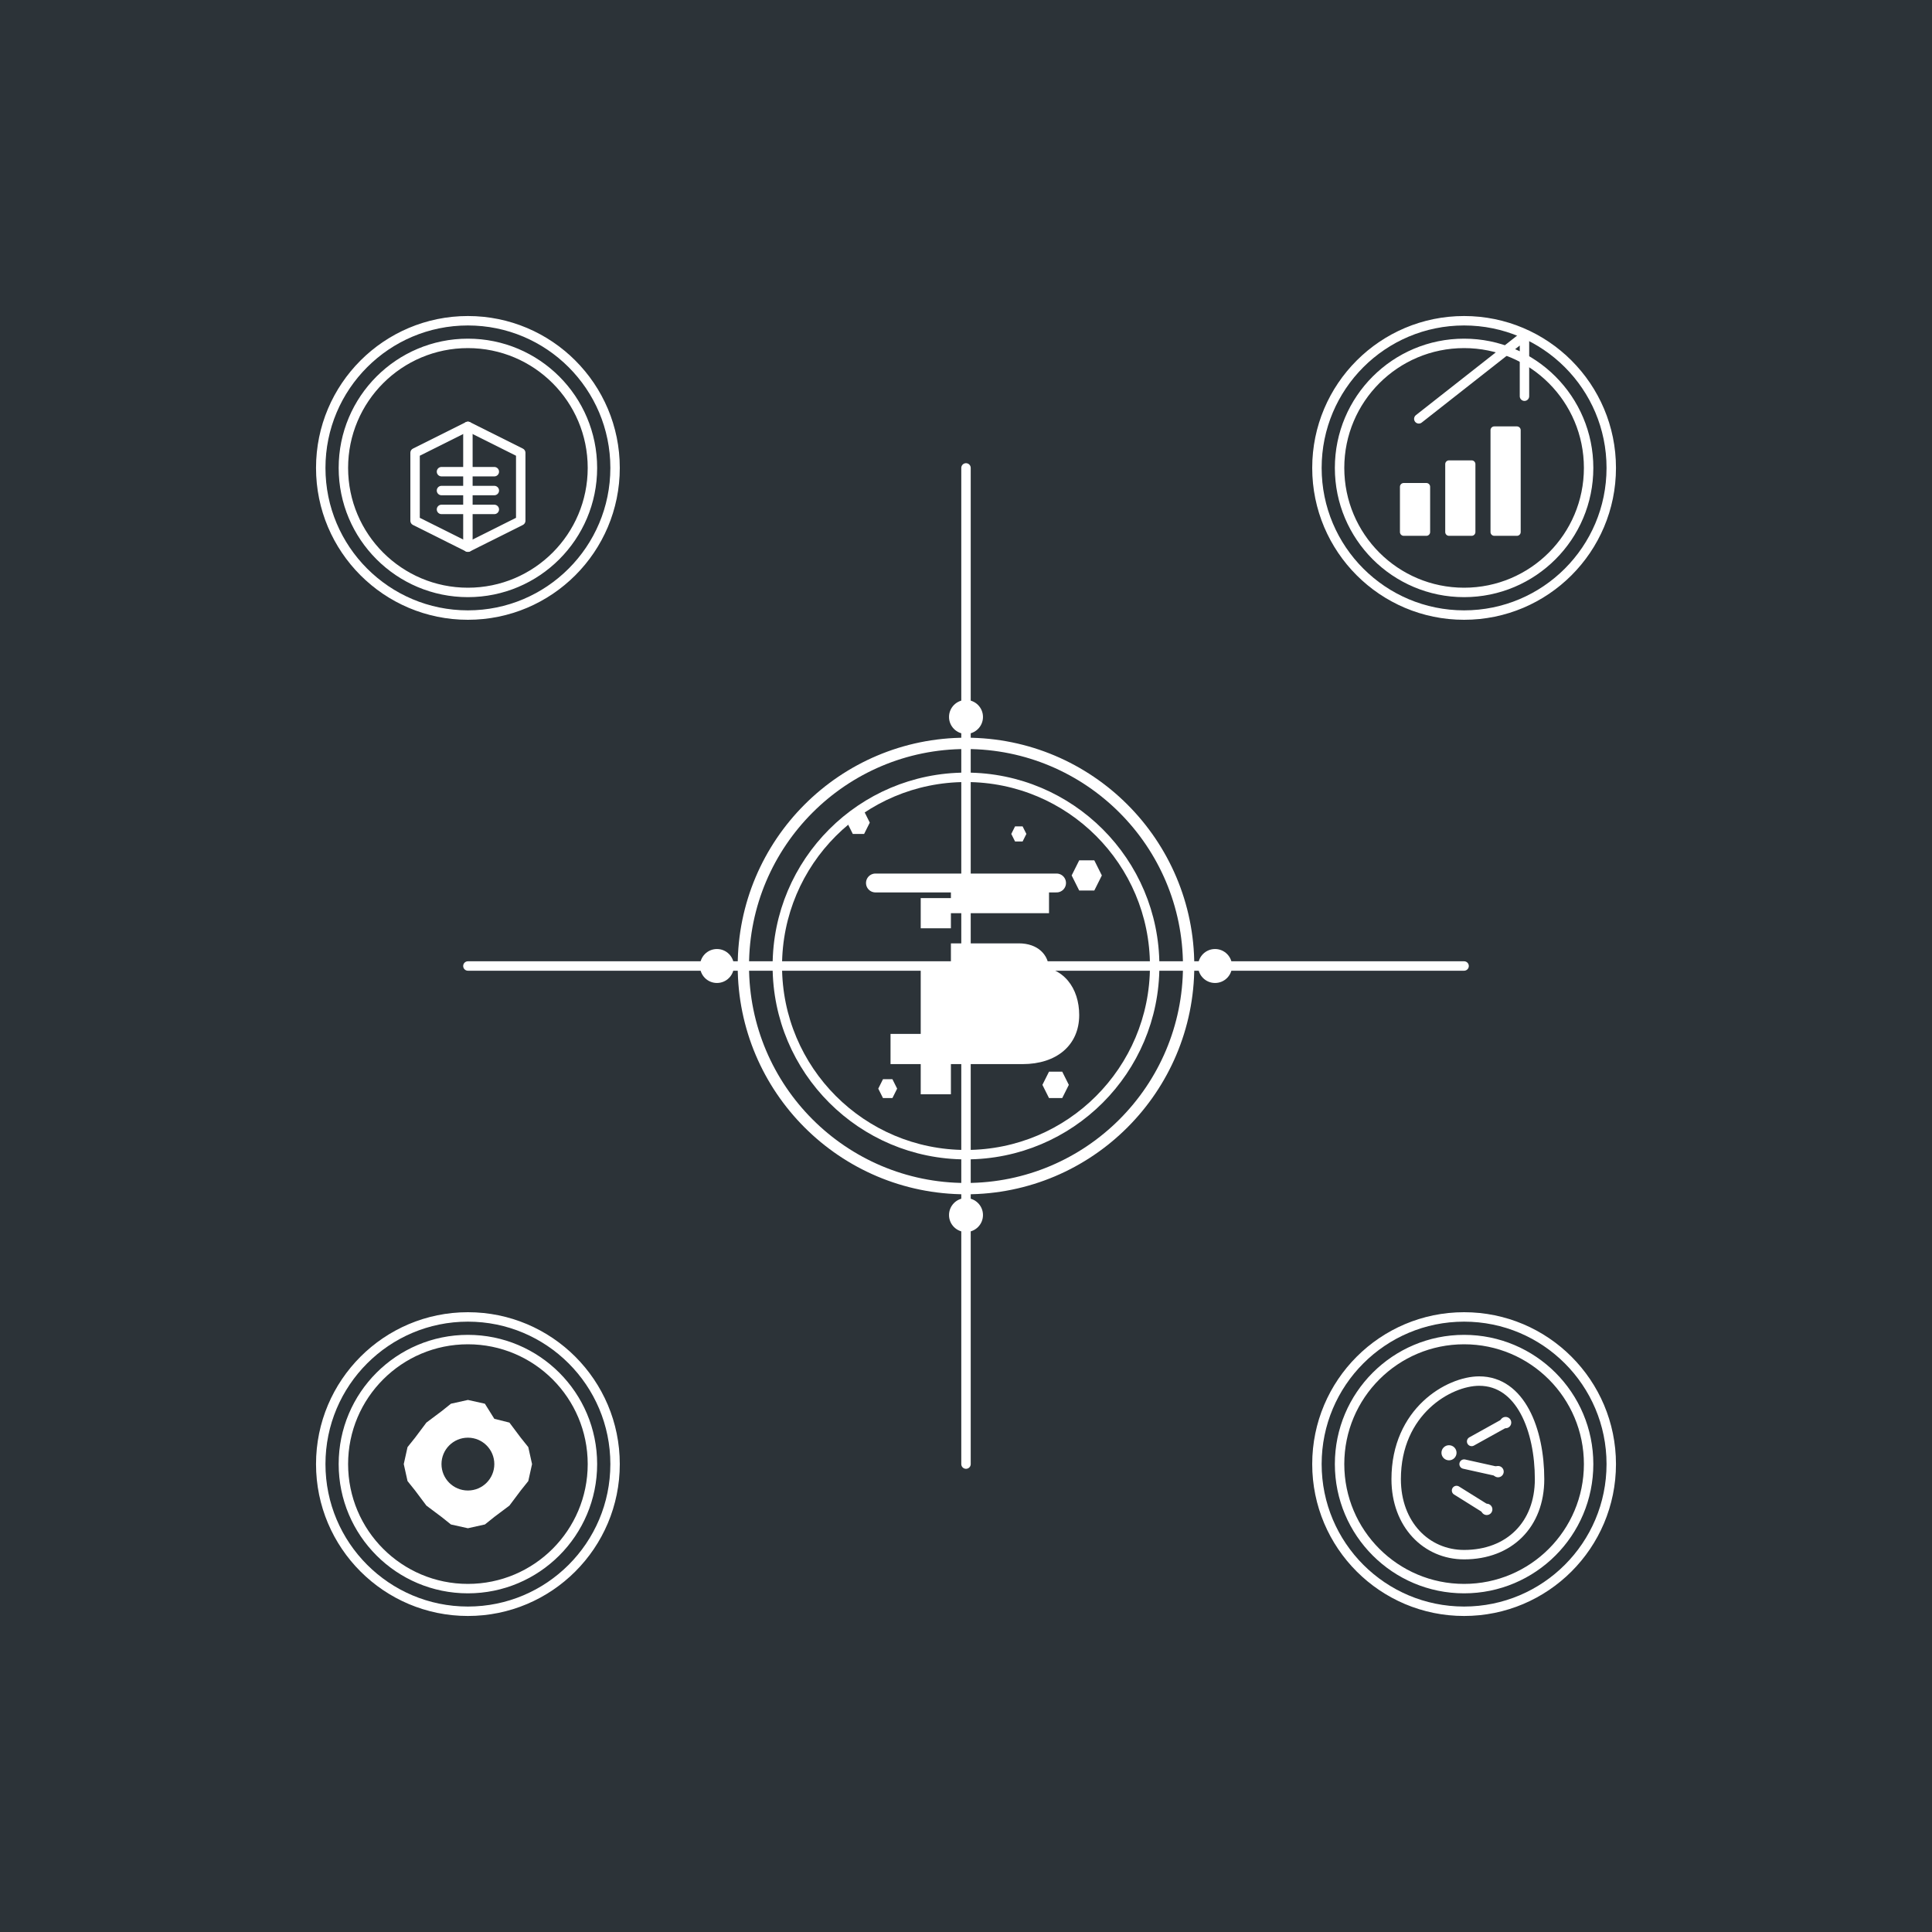
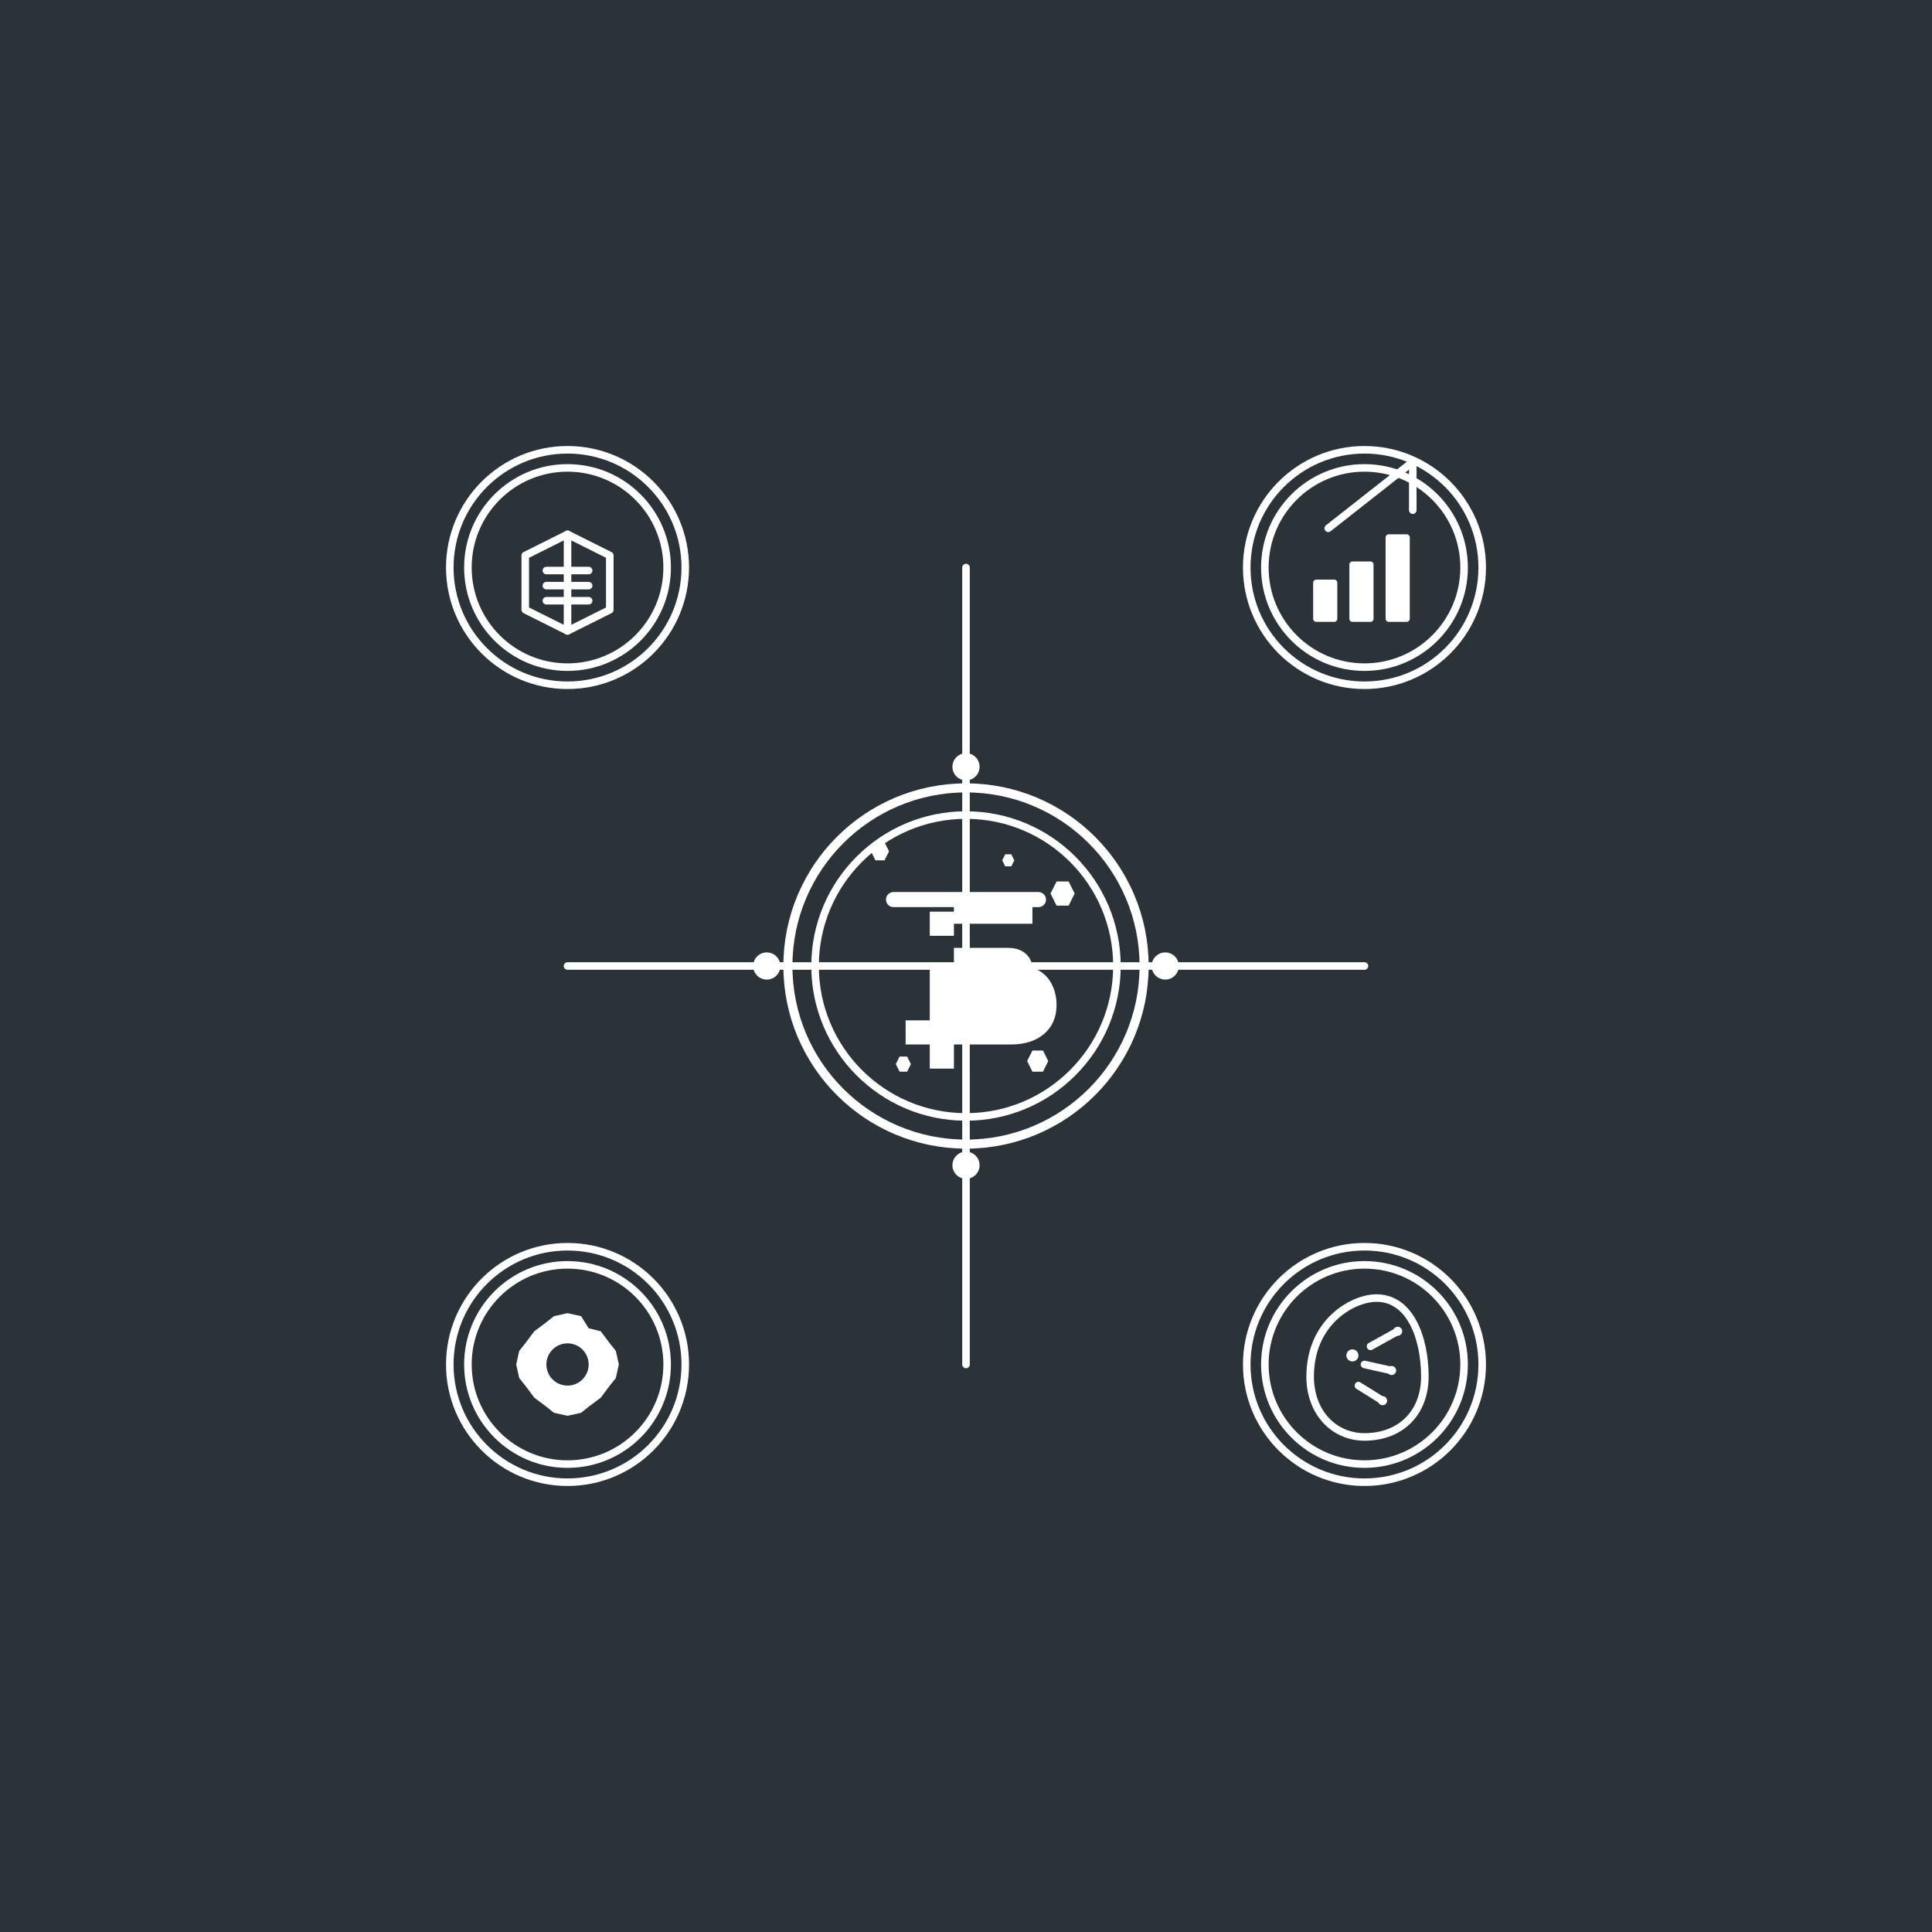
<svg xmlns="http://www.w3.org/2000/svg" viewBox="0 0 1024 1024" role="img" aria-label="Money Matters app icon (dark)">
  <defs>
    <style>
      .fg { fill: #ffffff; }
      .stroke { fill: none; stroke: #ffffff; stroke-linecap: round; stroke-linejoin: round; }
    </style>
  </defs>
  <rect width="1024" height="1024" fill="#2C3338" />
-   <g stroke="#ffffff" fill="none" stroke-linecap="round" stroke-linejoin="round">
-     <line x1="512" y1="512" x2="512" y2="248" stroke-width="5" />
-     <line x1="512" y1="512" x2="512" y2="776" stroke-width="5" />
-     <line x1="512" y1="512" x2="248" y2="512" stroke-width="5" />
-     <line x1="512" y1="512" x2="776" y2="512" stroke-width="5" />
-     <circle cx="512" cy="380" r="9" class="fg" stroke="none" />
-     <circle cx="512" cy="644" r="9" class="fg" stroke="none" />
-     <circle cx="380" cy="512" r="9" class="fg" stroke="none" />
-     <circle cx="644" cy="512" r="9" class="fg" stroke="none" />
-     <g stroke-width="5">
-       <circle cx="248" cy="248" r="78" />
-       <circle cx="248" cy="248" r="66" />
-       <circle cx="776" cy="248" r="78" />
-       <circle cx="776" cy="248" r="66" />
-       <circle cx="248" cy="776" r="78" />
-       <circle cx="248" cy="776" r="66" />
-       <circle cx="776" cy="776" r="78" />
-       <circle cx="776" cy="776" r="66" />
+   <g transform="translate(512 512) scale(0.80) translate(-512 -512)">
+     <g stroke="#ffffff" fill="none" stroke-linecap="round" stroke-linejoin="round">
+       <line x1="512" y1="512" x2="512" y2="248" stroke-width="5" />
+       <line x1="512" y1="512" x2="512" y2="776" stroke-width="5" />
+       <line x1="512" y1="512" x2="248" y2="512" stroke-width="5" />
+       <line x1="512" y1="512" x2="776" y2="512" stroke-width="5" />
+       <circle cx="512" cy="380" r="9" class="fg" stroke="none" />
+       <circle cx="512" cy="644" r="9" class="fg" stroke="none" />
+       <circle cx="380" cy="512" r="9" class="fg" stroke="none" />
+       <circle cx="644" cy="512" r="9" class="fg" stroke="none" />
+       <g stroke-width="5">
+         <circle cx="248" cy="248" r="78" />
+         <circle cx="248" cy="248" r="66" />
+         <circle cx="776" cy="248" r="78" />
+         <circle cx="776" cy="248" r="66" />
+         <circle cx="248" cy="776" r="78" />
+         <circle cx="248" cy="776" r="66" />
+         <circle cx="776" cy="776" r="78" />
+         <circle cx="776" cy="776" r="66" />
+       </g>
+       <circle cx="512" cy="512" r="118" stroke-width="6" />
+       <circle cx="512" cy="512" r="100" stroke-width="5" />
    </g>
-     <circle cx="512" cy="512" r="118" stroke-width="6" />
-     <circle cx="512" cy="512" r="100" stroke-width="5" />
-   </g>
-   <g class="stroke" stroke-width="5" transform="translate(248 248)">
-     <path d="M-28 -8 L0 -22 L28 -8 V28 L0 42 L-28 28 Z" />
-     <line x1="0" y1="-22" x2="0" y2="42" />
-     <line x1="-14" y1="2" x2="14" y2="2" />
-     <line x1="-14" y1="12" x2="14" y2="12" />
-     <line x1="-14" y1="22" x2="14" y2="22" />
-   </g>
-   <g class="fg" stroke="none" transform="translate(776 248)">
-     <rect x="-34" y="8" width="16" height="28" rx="2" />
-     <rect x="-10" y="-4" width="16" height="40" rx="2" />
-     <rect x="14" y="-22" width="16" height="58" rx="2" />
-   </g>
-   <path class="stroke" stroke-width="5" d="M752 222 L808 178 L808 210" />
-   <g class="fg" stroke="none" transform="translate(248 776)">
-     <path d="M0-34 L9-32 L14-24 L22-22 L28-14 L32-9 L34 0 L32 9 L28 14 L22 22 L14 28 L9 32 L0 34 L-9 32 L-14 28 L-22 22 L-28 14 L-32 9 L-34 0 L-32-9 L-28-14 L-22-22 L-14-28 L-9-32 Z" />
-     <circle cx="0" cy="0" r="14" fill="#2C3338" />
-   </g>
-   <g class="stroke" stroke-width="5" transform="translate(776 776)">
-     <path d="M-36 8 C-36 -28 -8 -44 8 -44 C30 -44 40 -18 40 8 C40 32 24 48 0 48 C-20 48 -36 32 -36 8 Z" />
-     <circle cx="-8" cy="-6" r="4" class="fg" stroke="none" />
-     <line x1="4" y1="-12" x2="22" y2="-22" />
-     <circle cx="22" cy="-22" r="3" class="fg" stroke="none" />
-     <line x1="0" y1="0" x2="18" y2="4" />
-     <circle cx="18" cy="4" r="3" class="fg" stroke="none" />
-     <line x1="-4" y1="14" x2="12" y2="24" />
-     <circle cx="12" cy="24" r="3" class="fg" stroke="none" />
-   </g>
-   <g class="fg" stroke="none" transform="translate(512 520)">
-     <path d="M-8 -52 H44 V-36 H-8 V-8 H36 C52 -8 60 4 60 18 C60 34 48 44 30 44 H-8 V60 H-24 V44 H-40 V28 H-24 V-8 H-8 V-28 H-24 V-44 H-8 Z M-8 -20 H28 C38 -20 44 -14 44 -6 C44 2 38 8 28 8 H-8 V-20 Z" />
-     <line x1="-48" y1="-52" x2="48" y2="-52" stroke="#ffffff" stroke-width="10" stroke-linecap="round" />
-   </g>
-   <g class="fg" stroke="none">
-     <path d="M452 430 l6 0 l3 6 l-3 6 l-6 0 l-3-6 z" />
-     <path d="M572 456 l8 0 l4 8 l-4 8 l-8 0 l-4-8 z" />
-     <path d="M468 572 l5 0 l2.5 5 l-2.5 5 l-5 0 l-2.5-5 z" />
-     <path d="M556 568 l7 0 l3.5 7 l-3.5 7 l-7 0 l-3.5-7 z" />
-     <path d="M538 438 l4 0 l2 4 l-2 4 l-4 0 l-2-4 z" />
+     <g class="stroke" stroke-width="5" transform="translate(248 248)">
+       <path d="M-28 -8 L0 -22 L28 -8 V28 L0 42 L-28 28 Z" />
+       <line x1="0" y1="-22" x2="0" y2="42" />
+       <line x1="-14" y1="2" x2="14" y2="2" />
+       <line x1="-14" y1="12" x2="14" y2="12" />
+       <line x1="-14" y1="22" x2="14" y2="22" />
+     </g>
+     <g class="fg" stroke="none" transform="translate(776 248)">
+       <rect x="-34" y="8" width="16" height="28" rx="2" />
+       <rect x="-10" y="-4" width="16" height="40" rx="2" />
+       <rect x="14" y="-22" width="16" height="58" rx="2" />
+     </g>
+     <path class="stroke" stroke-width="5" d="M752 222 L808 178 L808 210" />
+     <g class="fg" stroke="none" transform="translate(248 776)">
+       <path d="M0-34 L9-32 L14-24 L22-22 L28-14 L32-9 L34 0 L32 9 L28 14 L22 22 L14 28 L9 32 L0 34 L-9 32 L-14 28 L-22 22 L-28 14 L-32 9 L-34 0 L-32-9 L-28-14 L-22-22 L-14-28 L-9-32 Z" />
+       <circle cx="0" cy="0" r="14" fill="#2C3338" />
+     </g>
+     <g class="stroke" stroke-width="5" transform="translate(776 776)">
+       <path d="M-36 8 C-36 -28 -8 -44 8 -44 C30 -44 40 -18 40 8 C40 32 24 48 0 48 C-20 48 -36 32 -36 8 Z" />
+       <circle cx="-8" cy="-6" r="4" class="fg" stroke="none" />
+       <line x1="4" y1="-12" x2="22" y2="-22" />
+       <circle cx="22" cy="-22" r="3" class="fg" stroke="none" />
+       <line x1="0" y1="0" x2="18" y2="4" />
+       <circle cx="18" cy="4" r="3" class="fg" stroke="none" />
+       <line x1="-4" y1="14" x2="12" y2="24" />
+       <circle cx="12" cy="24" r="3" class="fg" stroke="none" />
+     </g>
+     <g class="fg" stroke="none" transform="translate(512 520)">
+       <path d="M-8 -52 H44 V-36 H-8 V-8 H36 C52 -8 60 4 60 18 C60 34 48 44 30 44 H-8 V60 H-24 V44 H-40 V28 H-24 V-8 H-8 V-28 H-24 V-44 H-8 Z M-8 -20 H28 C38 -20 44 -14 44 -6 C44 2 38 8 28 8 H-8 V-20 Z" />
+       <line x1="-48" y1="-52" x2="48" y2="-52" stroke="#ffffff" stroke-width="10" stroke-linecap="round" />
+     </g>
+     <g class="fg" stroke="none">
+       <path d="M452 430 l6 0 l3 6 l-3 6 l-6 0 l-3-6 z" />
+       <path d="M572 456 l8 0 l4 8 l-4 8 l-8 0 l-4-8 z" />
+       <path d="M468 572 l5 0 l2.5 5 l-2.5 5 l-5 0 l-2.5-5 z" />
+       <path d="M556 568 l7 0 l3.5 7 l-3.5 7 l-7 0 l-3.5-7 z" />
+       <path d="M538 438 l4 0 l2 4 l-2 4 l-4 0 l-2-4 z" />
+     </g>
  </g>
</svg>
